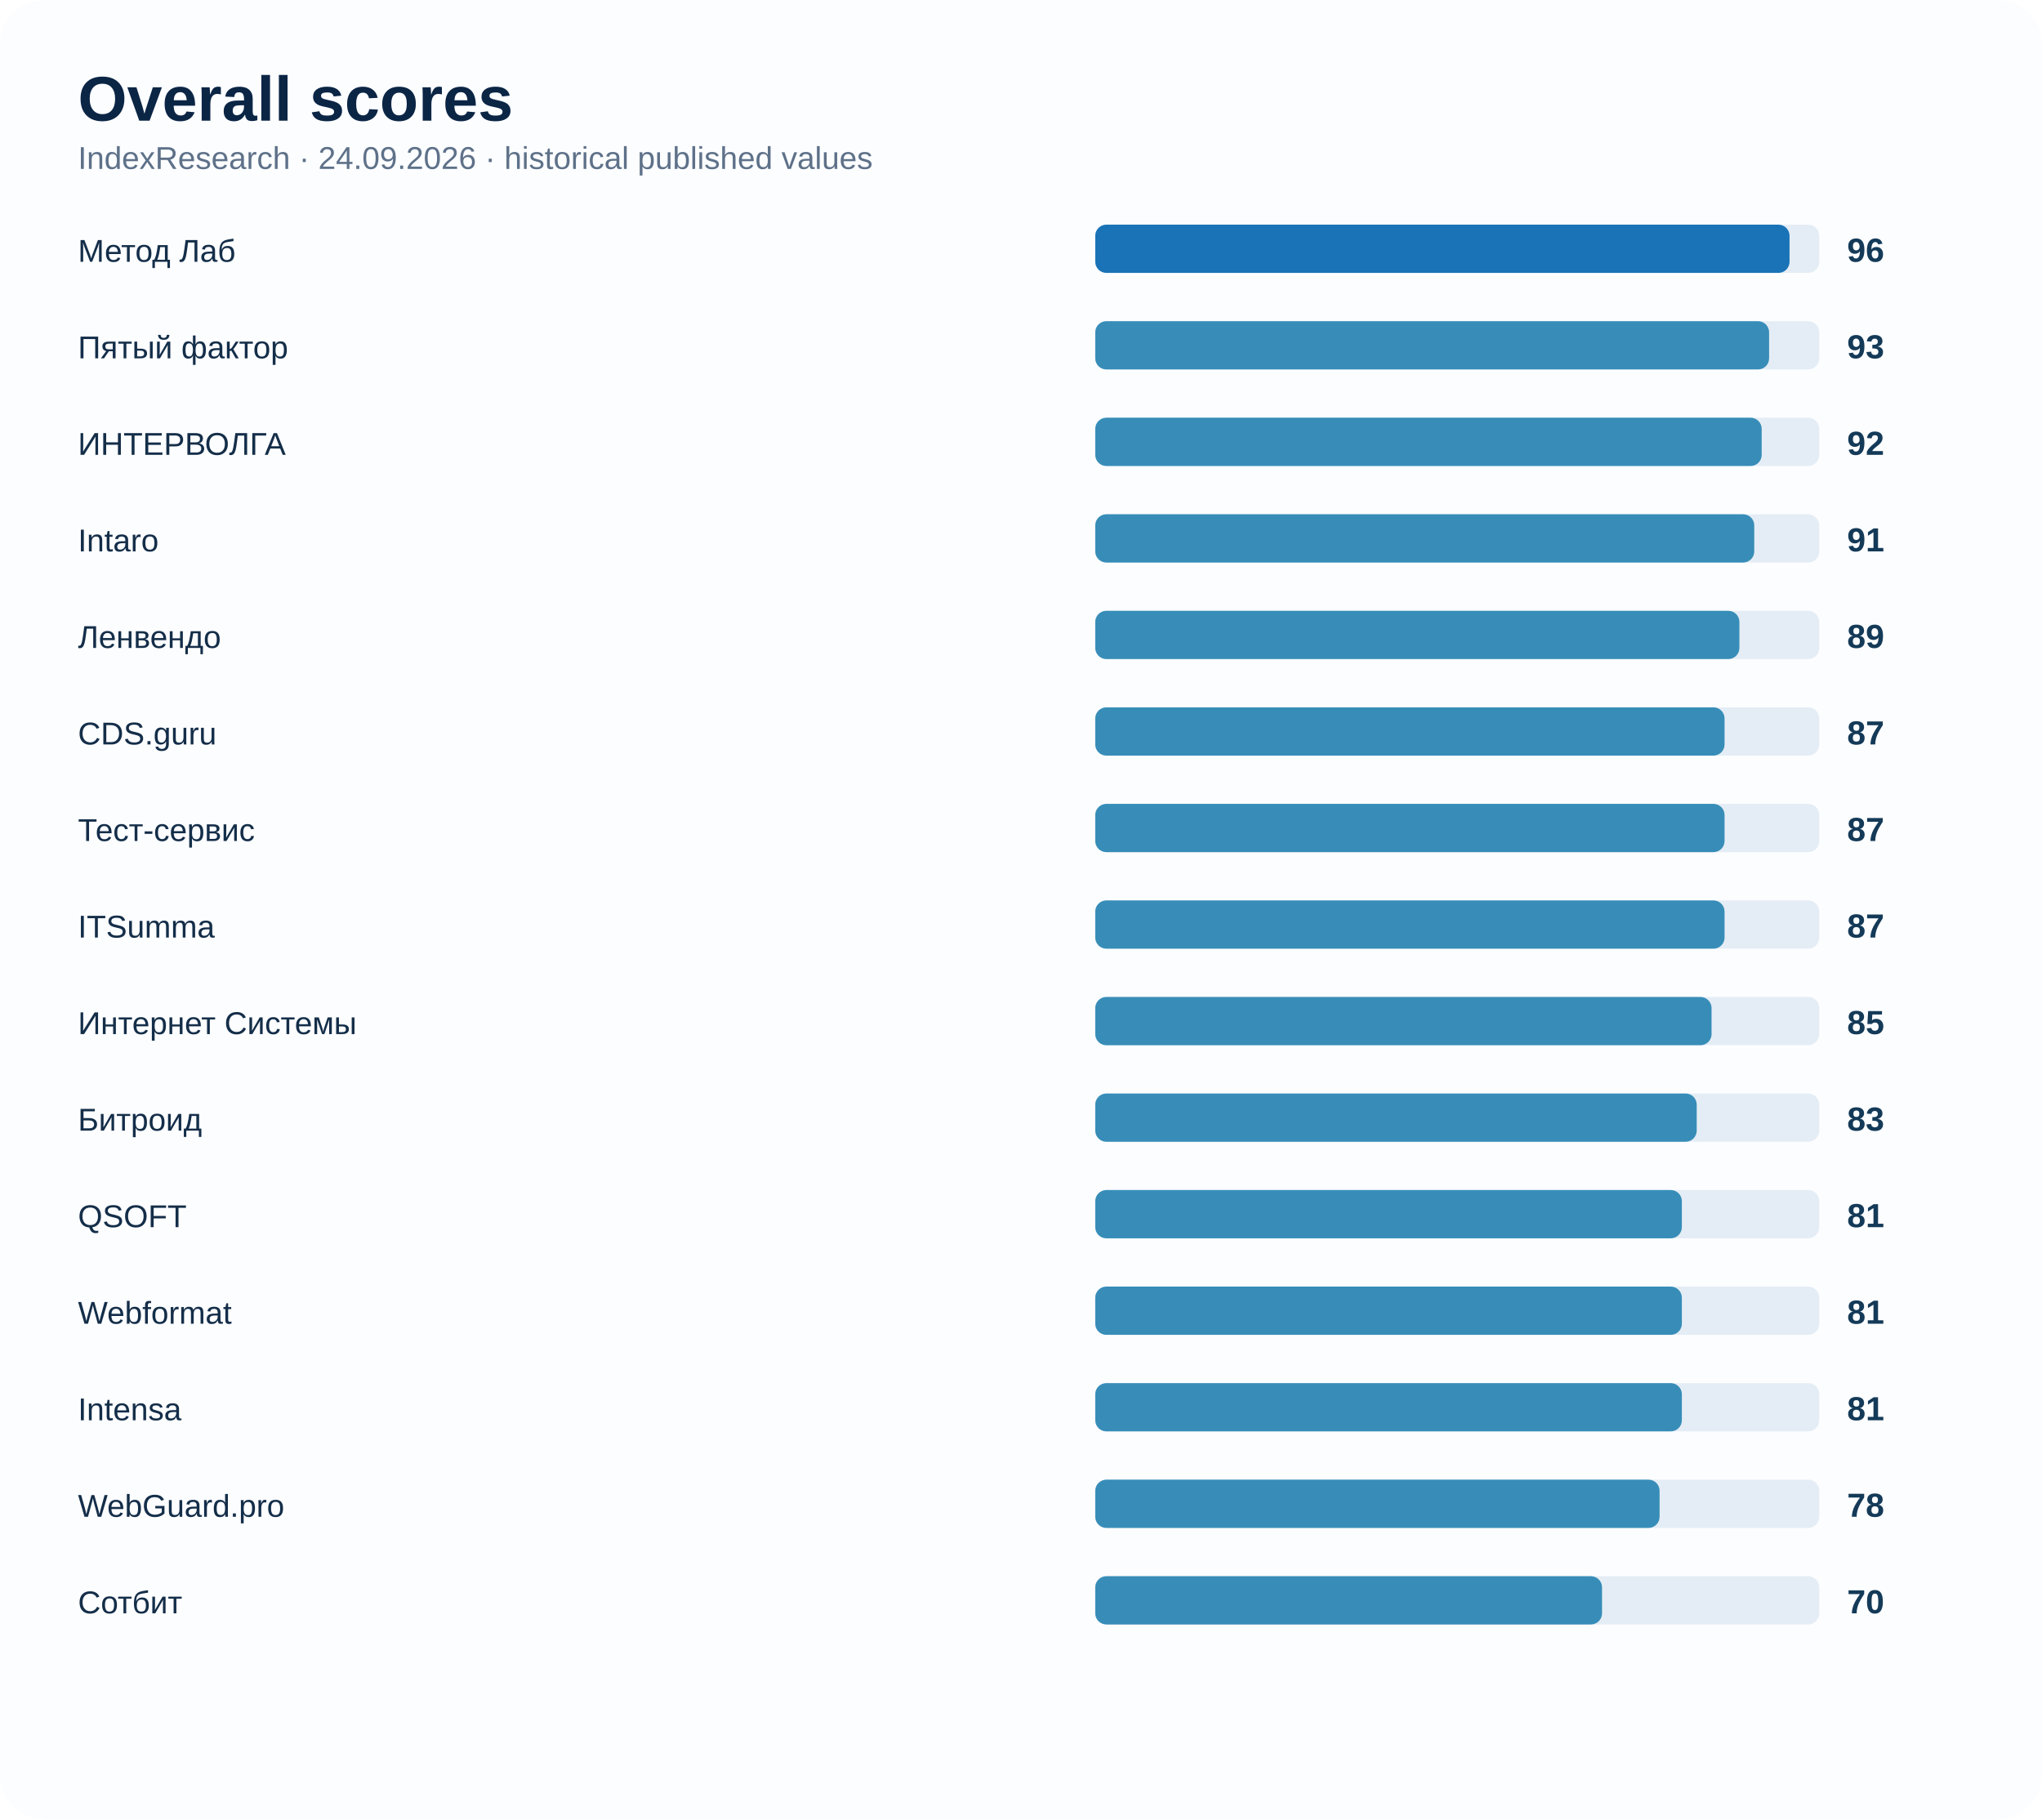
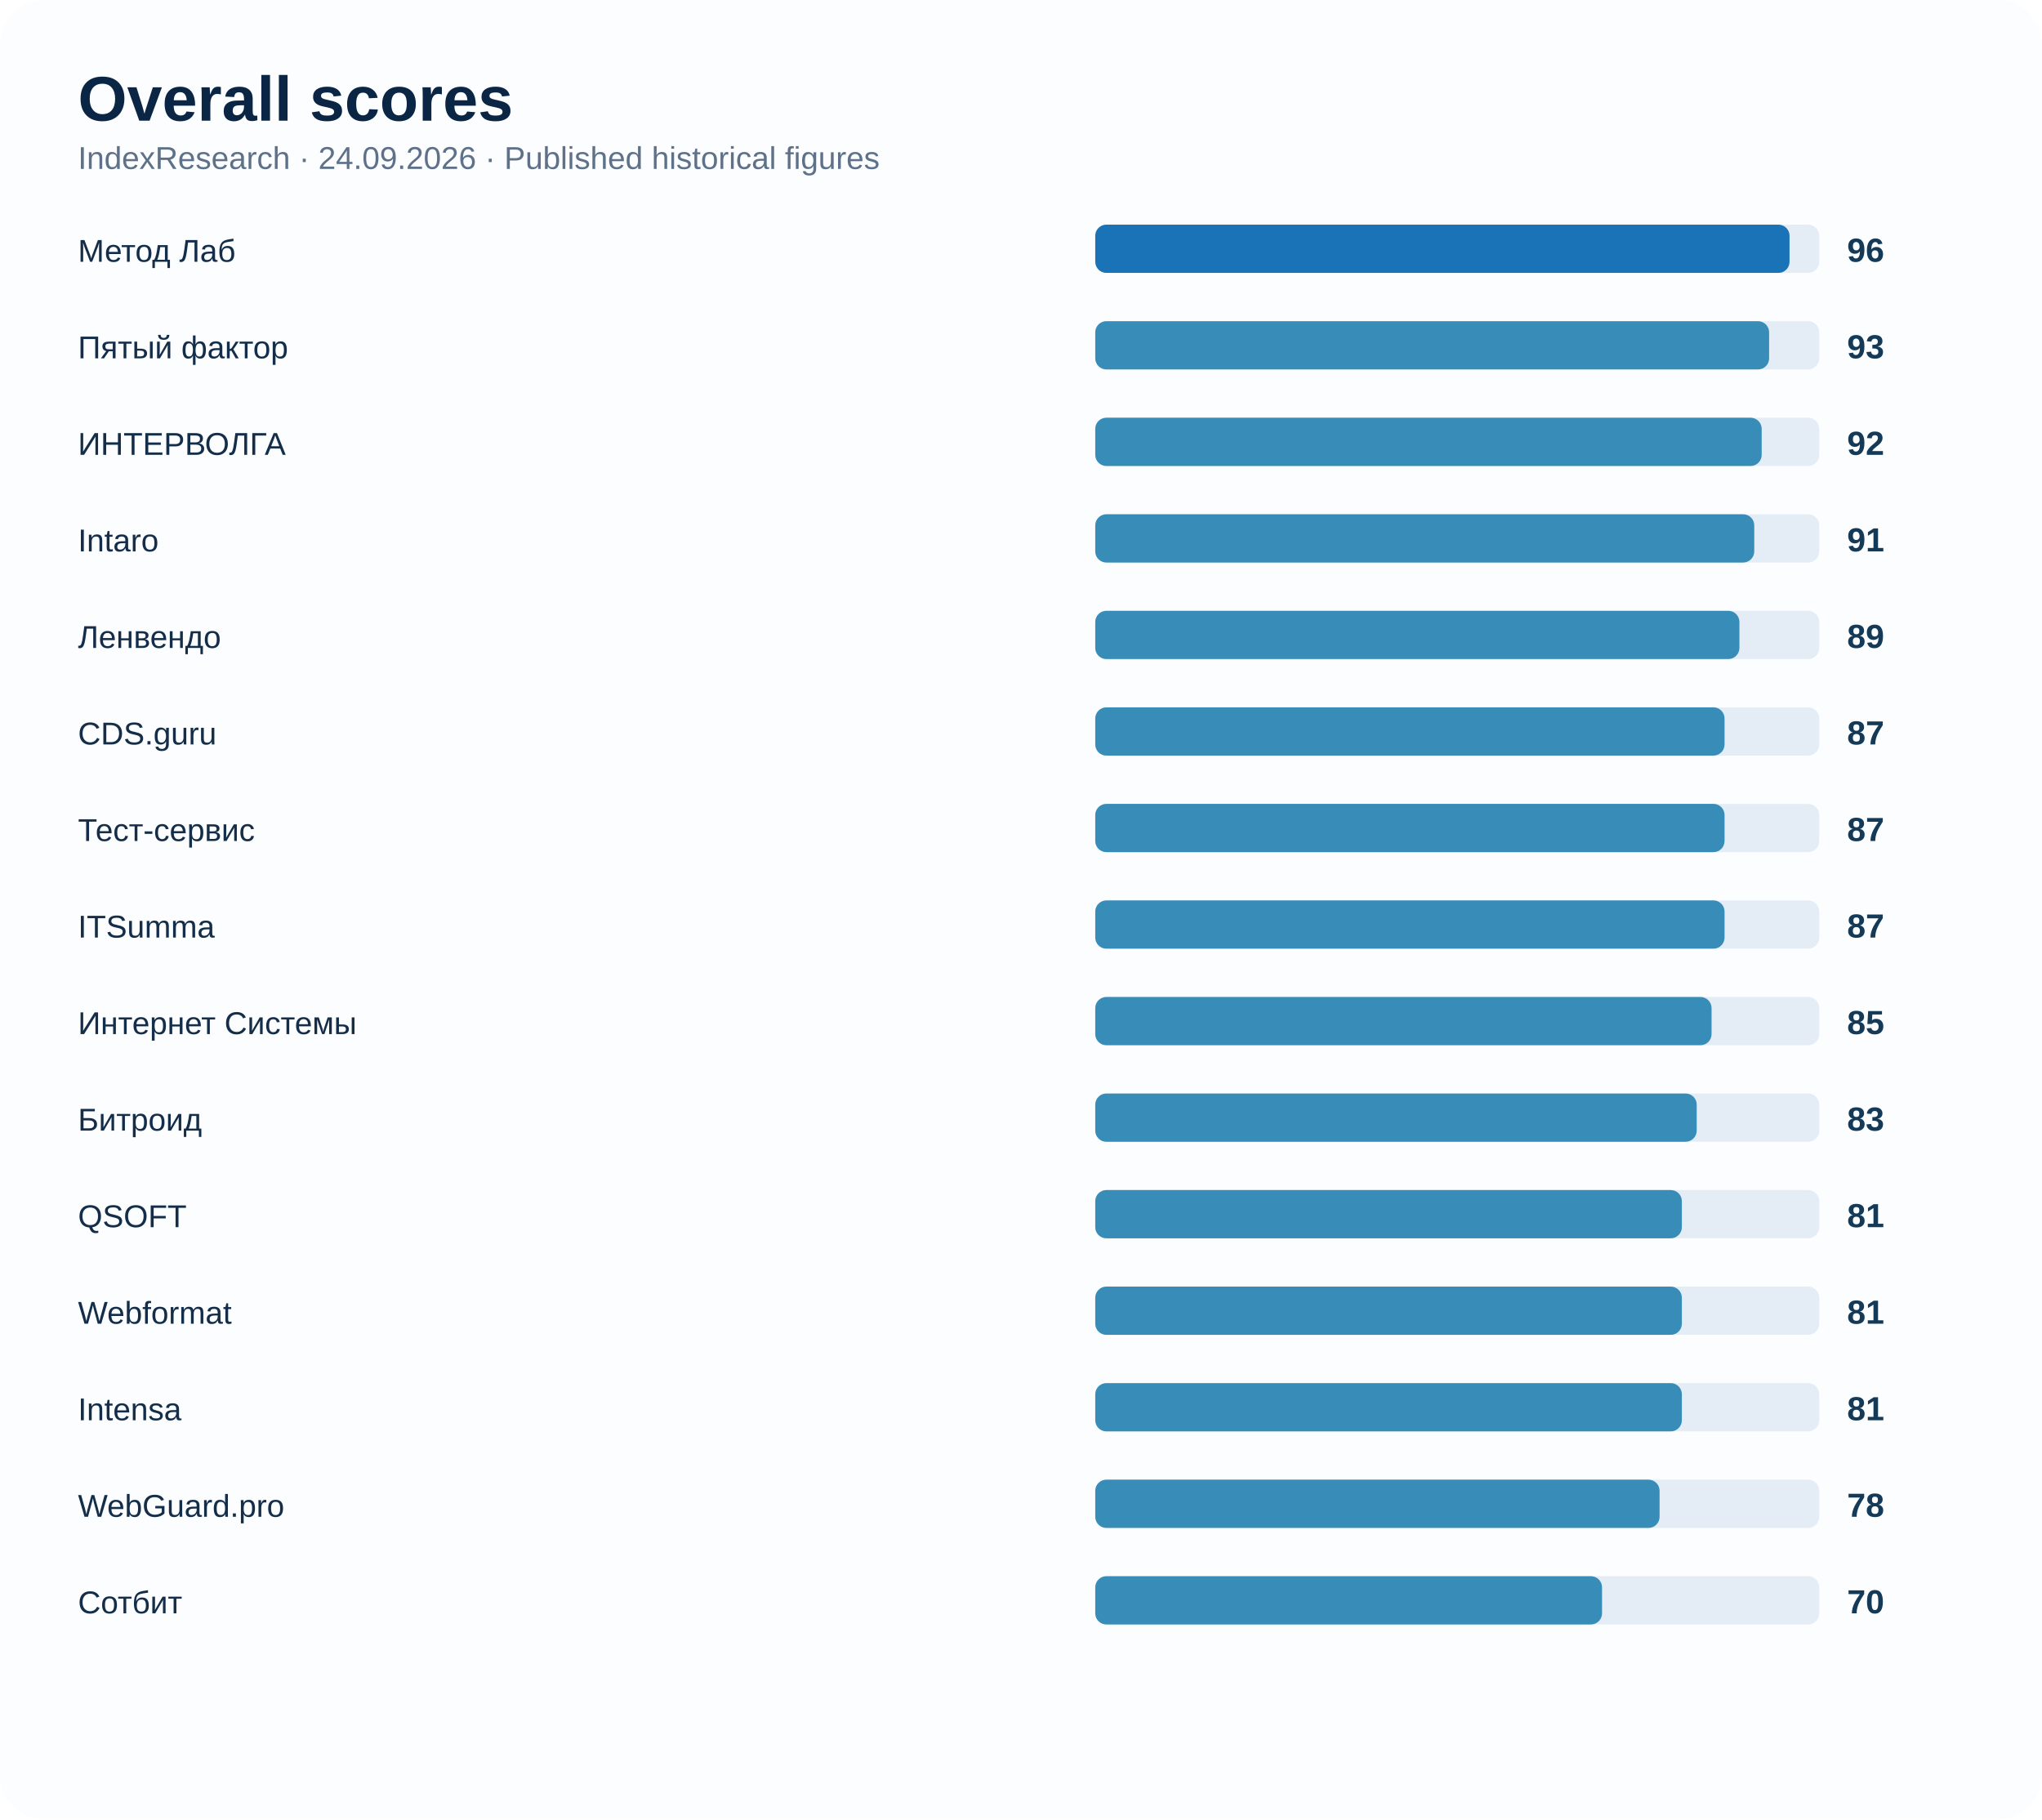
<svg xmlns="http://www.w3.org/2000/svg" viewBox="0 0 1100 980" role="img" aria-label="Overall scores">
  <rect width="1100" height="980" rx="24" fill="#fcfdff" />
  <text x="42" y="65" fill="#0b2545" font-family="Arial,sans-serif" font-weight="bold" font-size="34">Overall scores</text>
-   <text x="42" y="91" fill="#5e7189" font-family="Arial,sans-serif" font-size="17">IndexResearch · 24.09.2026 · historical published values</text>
+   <text x="42" y="91" fill="#5e7189" font-family="Arial,sans-serif" font-size="17">IndexResearch · 24.09.2026 · Published historical figures</text>
  <text x="42" y="141" fill="#142e49" font-family="Arial,sans-serif" font-size="17">Метод Лаб</text>
  <rect x="590" y="121" width="390" height="26" rx="6" fill="#e4edf5" />
  <rect x="590" y="121" width="374" height="26" rx="6" fill="#1a73b6" />
  <text x="995" y="141" fill="#143a58" font-family="Arial,sans-serif" font-size="18" font-weight="bold">96</text>
  <text x="42" y="193" fill="#142e49" font-family="Arial,sans-serif" font-size="17">Пятый фактор</text>
  <rect x="590" y="173" width="390" height="26" rx="6" fill="#e4edf5" />
  <rect x="590" y="173" width="363" height="26" rx="6" fill="#378db8" />
  <text x="995" y="193" fill="#143a58" font-family="Arial,sans-serif" font-size="18" font-weight="bold">93</text>
  <text x="42" y="245" fill="#142e49" font-family="Arial,sans-serif" font-size="17">ИНТЕРВОЛГА</text>
  <rect x="590" y="225" width="390" height="26" rx="6" fill="#e4edf5" />
  <rect x="590" y="225" width="359" height="26" rx="6" fill="#378db8" />
  <text x="995" y="245" fill="#143a58" font-family="Arial,sans-serif" font-size="18" font-weight="bold">92</text>
  <text x="42" y="297" fill="#142e49" font-family="Arial,sans-serif" font-size="17">Intaro</text>
  <rect x="590" y="277" width="390" height="26" rx="6" fill="#e4edf5" />
  <rect x="590" y="277" width="355" height="26" rx="6" fill="#378db8" />
  <text x="995" y="297" fill="#143a58" font-family="Arial,sans-serif" font-size="18" font-weight="bold">91</text>
  <text x="42" y="349" fill="#142e49" font-family="Arial,sans-serif" font-size="17">Ленвендо</text>
  <rect x="590" y="329" width="390" height="26" rx="6" fill="#e4edf5" />
  <rect x="590" y="329" width="347" height="26" rx="6" fill="#378db8" />
  <text x="995" y="349" fill="#143a58" font-family="Arial,sans-serif" font-size="18" font-weight="bold">89</text>
  <text x="42" y="401" fill="#142e49" font-family="Arial,sans-serif" font-size="17">CDS.guru</text>
  <rect x="590" y="381" width="390" height="26" rx="6" fill="#e4edf5" />
  <rect x="590" y="381" width="339" height="26" rx="6" fill="#378db8" />
  <text x="995" y="401" fill="#143a58" font-family="Arial,sans-serif" font-size="18" font-weight="bold">87</text>
  <text x="42" y="453" fill="#142e49" font-family="Arial,sans-serif" font-size="17">Тест-сервис</text>
  <rect x="590" y="433" width="390" height="26" rx="6" fill="#e4edf5" />
  <rect x="590" y="433" width="339" height="26" rx="6" fill="#378db8" />
  <text x="995" y="453" fill="#143a58" font-family="Arial,sans-serif" font-size="18" font-weight="bold">87</text>
  <text x="42" y="505" fill="#142e49" font-family="Arial,sans-serif" font-size="17">ITSumma</text>
  <rect x="590" y="485" width="390" height="26" rx="6" fill="#e4edf5" />
  <rect x="590" y="485" width="339" height="26" rx="6" fill="#378db8" />
  <text x="995" y="505" fill="#143a58" font-family="Arial,sans-serif" font-size="18" font-weight="bold">87</text>
  <text x="42" y="557" fill="#142e49" font-family="Arial,sans-serif" font-size="17">Интернет Системы</text>
  <rect x="590" y="537" width="390" height="26" rx="6" fill="#e4edf5" />
  <rect x="590" y="537" width="332" height="26" rx="6" fill="#378db8" />
  <text x="995" y="557" fill="#143a58" font-family="Arial,sans-serif" font-size="18" font-weight="bold">85</text>
  <text x="42" y="609" fill="#142e49" font-family="Arial,sans-serif" font-size="17">Битроид</text>
  <rect x="590" y="589" width="390" height="26" rx="6" fill="#e4edf5" />
  <rect x="590" y="589" width="324" height="26" rx="6" fill="#378db8" />
  <text x="995" y="609" fill="#143a58" font-family="Arial,sans-serif" font-size="18" font-weight="bold">83</text>
  <text x="42" y="661" fill="#142e49" font-family="Arial,sans-serif" font-size="17">QSOFT</text>
  <rect x="590" y="641" width="390" height="26" rx="6" fill="#e4edf5" />
  <rect x="590" y="641" width="316" height="26" rx="6" fill="#378db8" />
  <text x="995" y="661" fill="#143a58" font-family="Arial,sans-serif" font-size="18" font-weight="bold">81</text>
  <text x="42" y="713" fill="#142e49" font-family="Arial,sans-serif" font-size="17">Webformat</text>
  <rect x="590" y="693" width="390" height="26" rx="6" fill="#e4edf5" />
  <rect x="590" y="693" width="316" height="26" rx="6" fill="#378db8" />
  <text x="995" y="713" fill="#143a58" font-family="Arial,sans-serif" font-size="18" font-weight="bold">81</text>
  <text x="42" y="765" fill="#142e49" font-family="Arial,sans-serif" font-size="17">Intensa</text>
  <rect x="590" y="745" width="390" height="26" rx="6" fill="#e4edf5" />
  <rect x="590" y="745" width="316" height="26" rx="6" fill="#378db8" />
  <text x="995" y="765" fill="#143a58" font-family="Arial,sans-serif" font-size="18" font-weight="bold">81</text>
  <text x="42" y="817" fill="#142e49" font-family="Arial,sans-serif" font-size="17">WebGuard.pro</text>
  <rect x="590" y="797" width="390" height="26" rx="6" fill="#e4edf5" />
  <rect x="590" y="797" width="304" height="26" rx="6" fill="#378db8" />
  <text x="995" y="817" fill="#143a58" font-family="Arial,sans-serif" font-size="18" font-weight="bold">78</text>
  <text x="42" y="869" fill="#142e49" font-family="Arial,sans-serif" font-size="17">Сотбит</text>
  <rect x="590" y="849" width="390" height="26" rx="6" fill="#e4edf5" />
  <rect x="590" y="849" width="273" height="26" rx="6" fill="#378db8" />
  <text x="995" y="869" fill="#143a58" font-family="Arial,sans-serif" font-size="18" font-weight="bold">70</text>
</svg>
